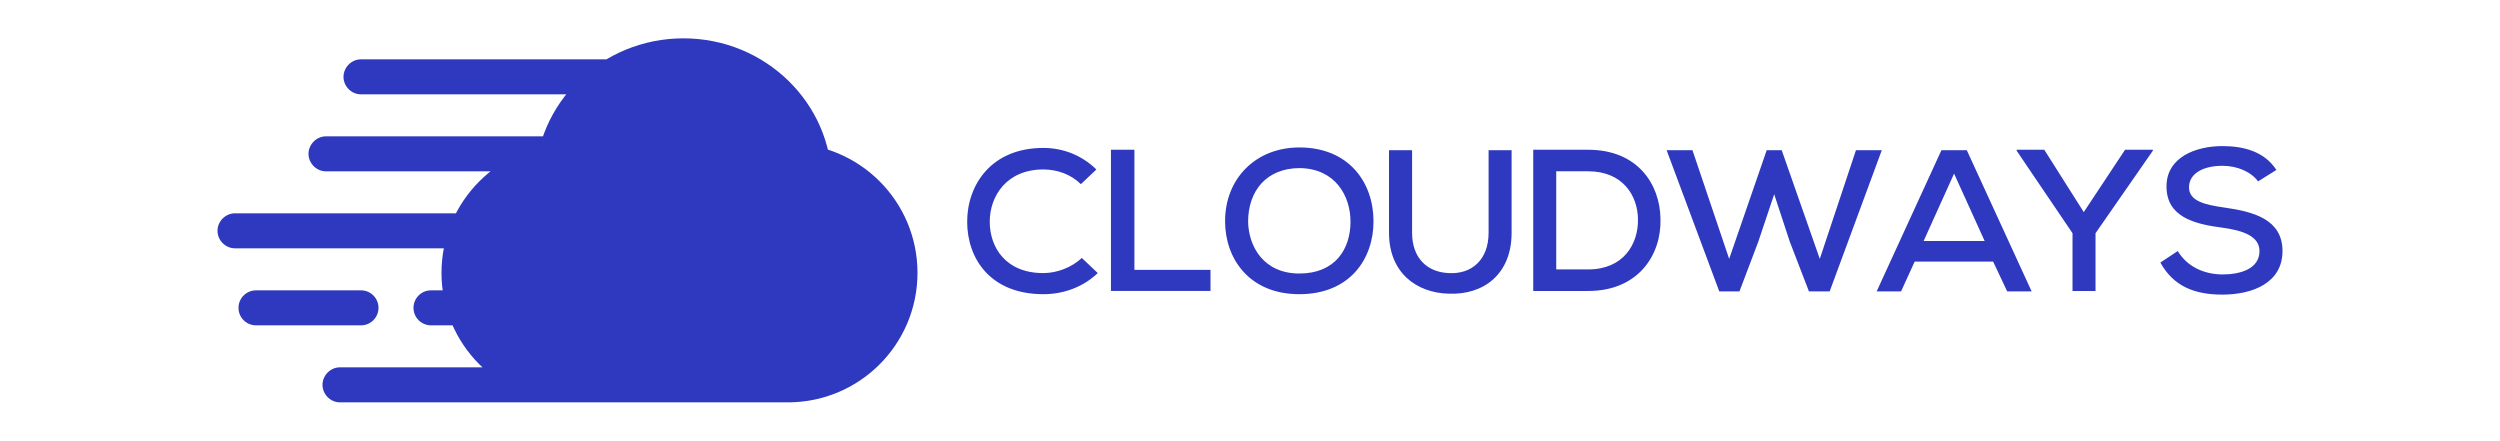
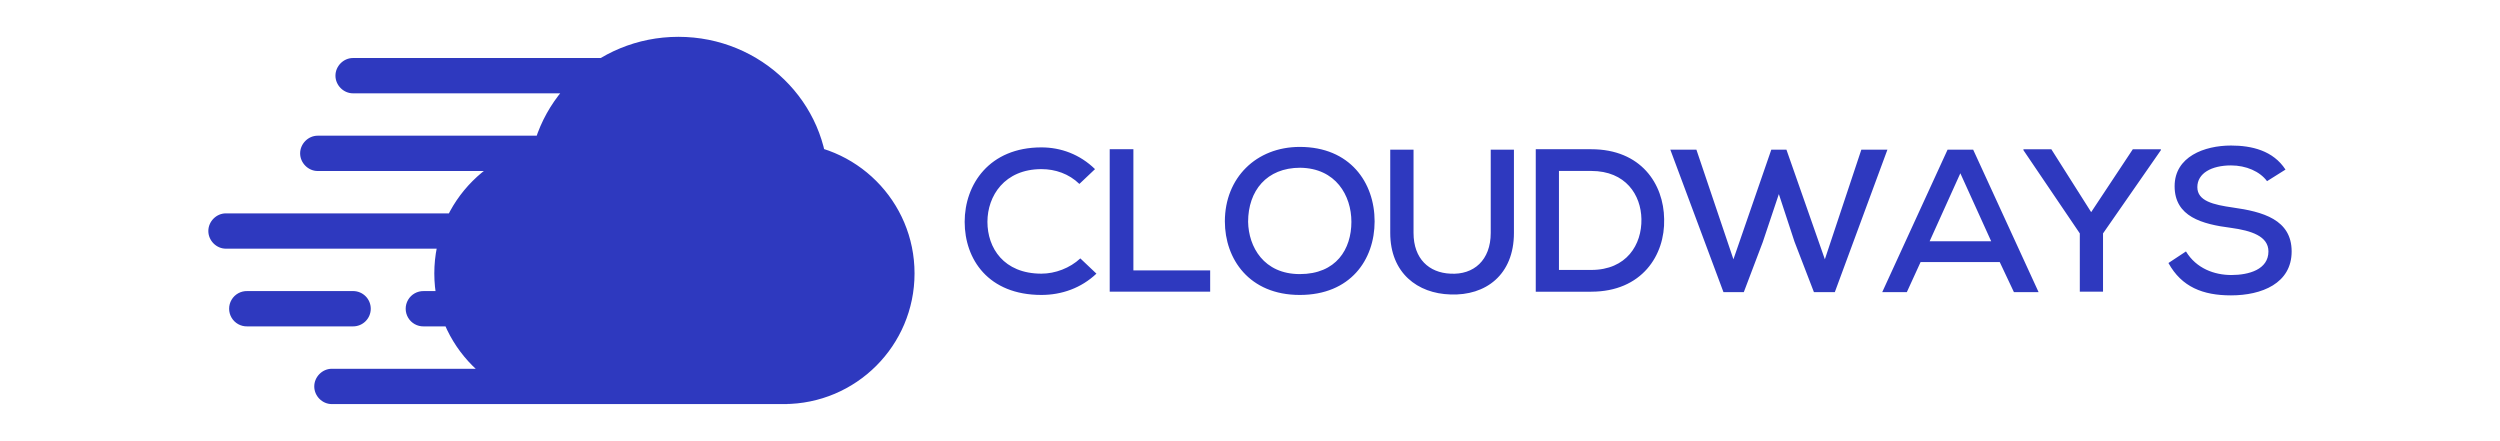
- <svg xmlns="http://www.w3.org/2000/svg" version="1.1" viewBox="0 0 357.143 62.954">
-   <path fill="#2e39bf" fill-rule="nonzero" stroke="none" stroke-width="1" d="M117.97 40.733c-5.234 0-7.65 3.797-7.65 7.466 0 3.668 2.283 7.336 7.65 7.336 1.947 0 4.026-.784 5.505-2.161l2.279 2.16c-2.145 2.03-4.9 3.015-7.786 3.015-7.516 0-10.871-5.045-10.871-10.35 0-5.306 3.489-10.543 10.871-10.543 2.751 0 5.437.983 7.587 3.077l-2.215 2.097c-1.478-1.444-3.423-2.097-5.37-2.097zm9.665 17.357V37.917h3.353v17.157h10.871v3.015h-14.224zm26.915.46c-7.185 0-10.61-5.113-10.61-10.42 0-6.153 4.43-10.543 10.61-10.543 7.11 0 10.595 5.044 10.595 10.543 0 5.438-3.427 10.42-10.595 10.42zm.058-18.013c-4.76 0-7.377 3.27-7.377 7.661.065 3.537 2.214 7.399 7.319 7.399 5.162 0 7.307-3.536 7.307-7.399 0-3.735-2.213-7.597-7.249-7.66zm21.269 17.943c-4.627-.13-8.519-3.014-8.519-8.712V37.98h3.298v11.788c0 3.669 2.203 5.636 5.22 5.767 3.296.193 5.71-1.9 5.71-5.767V37.98h3.286v11.788c.001 5.96-4.03 8.912-8.995 8.712zm19.938-.39h-7.852V37.917h7.852c7.051 0 10.267 4.913 10.328 9.89.14 5.107-3.15 10.283-10.328 10.283zm0-17.097h-4.567v14.018h4.567c5.025 0 7.178-3.603 7.11-7.204-.059-3.407-2.215-6.814-7.11-6.814zm34.494 17.161h-2.958l-2.75-7.14-2.216-6.746-2.283 6.814-2.68 7.073h-2.88l-7.525-20.174h3.693l5.242 15.523 5.363-15.523h2.144l5.441 15.523 5.165-15.523h3.692zm25.362 0-2.008-4.258h-11.208l-1.948 4.258h-3.485l9.254-20.174h3.625l9.263 20.174zm-7.588-16.831-4.349 9.629h8.718zm20.207 8.514v8.253h-3.287v-8.253L257.02 38.05v-.132h3.95l5.64 8.905 5.898-8.905h3.972v.132zm18.12-9.629c-2.76 0-4.765 1.115-4.765 3.078 0 1.967 2.284 2.492 5.023 2.882 4.23.593 8.332 1.701 8.332 6.221 0 4.522-4.232 6.221-8.59 6.221-3.96 0-6.98-1.176-8.858-4.582l2.483-1.64c1.471 2.423 4.024 3.34 6.434 3.34 2.483 0 5.243-.785 5.243-3.34 0-2.16-2.422-2.944-5.301-3.339-4.092-.522-7.983-1.574-7.983-5.894 0-4.192 4.219-5.762 7.983-5.762 2.947 0 5.967.717 7.716 3.405l-2.612 1.639c-1.014-1.375-2.96-2.229-5.104-2.229zM66.566 63.394c-11.71 0-21.204-9.264-21.204-20.694 0-11.431 9.493-20.7 21.204-20.7 11.713 0 21.21 9.269 21.21 20.7 0 11.43-9.497 20.694-21.21 20.694zM81.5 74C71.282 74 63 65.72 63 55.499 63 45.28 71.282 37 81.5 37S100 45.28 100 55.499C100 65.72 91.718 74 81.5 74zm-31.002 0C40.285 74 32 65.72 32 55.499 32 45.28 40.285 37 50.498 37 60.714 37 69 45.28 69 55.499 69 65.72 60.714 74 50.498 74zM51 74V60h31v14zM5.5 58h15a2.5 2.5 0 1 1 0 5h-15a2.5 2.5 0 1 1 0-5zm25 0h15a2.5 2.5 0 1 1 0 5h-15a2.5 2.5 0 1 1 0-5zm36.503 16H17.48C16.136 74 15 72.86 15 71.5c0-1.35 1.136-2.5 2.481-2.5h49.522c1.34 0 2.482 1.15 2.482 2.5 0 1.36-1.141 2.5-2.482 2.5zM52.004 51.997H2.483C1.137 51.997 0 50.847 0 49.498c0-1.355 1.137-2.5 2.483-2.5h49.521c1.345 0 2.483 1.145 2.483 2.5 0 1.35-1.138 2.5-2.483 2.5zM65.01 41H15.483C14.142 41 13 39.85 13 38.5s1.142-2.5 2.483-2.5h49.526c1.341 0 2.483 1.15 2.483 2.5S66.414 41 65.009 41zm4.996-11H20.483C19.137 30 18 28.856 18 27.5c0-1.35 1.137-2.5 2.483-2.5h49.522c1.345 0 2.483 1.15 2.483 2.5 0 1.356-1.138 2.5-2.483 2.5z" transform="translate(31.071 -16.523)" />
+ <svg xmlns="http://www.w3.org/2000/svg" width="250" height="44.1" viewBox="0 0 300 52.92">
+   <path fill="#2e39bf" d="M124.974 20.295c-4.435 0-6.483 3.218-6.483 6.327s1.935 6.217 6.483 6.217c1.65 0 3.412-.664 4.665-1.831l1.932 1.83c-1.818 1.72-4.153 2.555-6.599 2.555-6.369 0-9.212-4.275-9.212-8.771s2.957-8.935 9.212-8.935c2.332 0 4.608.833 6.43 2.608l-1.877 1.777c-1.253-1.224-2.9-1.777-4.55-1.777m8.19 14.71V17.907h2.842v14.54h9.213v2.555h-12.054zm22.81.389c-6.089 0-8.991-4.333-8.991-8.83 0-5.215 3.754-8.935 8.991-8.935 6.026 0 8.979 4.274 8.979 8.935 0 4.608-2.904 8.83-8.979 8.83m.05-15.265c-4.035 0-6.252 2.771-6.252 6.492.055 2.998 1.876 6.27 6.202 6.27 4.375 0 6.193-2.996 6.193-6.27 0-3.165-1.876-6.438-6.144-6.491zm18.024 15.206c-3.921-.11-7.22-2.555-7.22-7.383v-9.99h2.795v9.99c0 3.109 1.867 4.776 4.424 4.887 2.793.164 4.839-1.61 4.839-4.887v-9.99h2.785v9.99c0 5.05-3.416 7.552-7.623 7.383m16.896-.33h-6.654V17.907h6.654c5.976 0 8.701 4.164 8.753 8.382.119 4.328-2.67 8.714-8.753 8.714m0-14.49h-3.87v11.88h3.87c4.259 0 6.084-3.053 6.026-6.105-.05-2.887-1.877-5.775-6.026-5.775m29.233 14.543h-2.507l-2.33-6.05-1.879-5.717-1.934 5.774-2.272 5.994h-2.44l-6.377-17.096h3.13l4.442 13.155 4.545-13.155h1.817l4.61 13.155 4.378-13.155h3.129zm21.493 0-1.702-3.608h-9.498l-1.651 3.608h-2.953l7.842-17.096h3.072l7.85 17.096zm-6.43-14.263-3.686 8.16h7.388zm17.122 7.217v6.994h-2.786V28.01l-6.765-9.989v-.111h3.348l4.78 7.547 4.998-7.547h3.366v.112zm15.356-8.16c-2.34 0-4.038.945-4.038 2.608 0 1.667 1.935 2.112 4.257 2.443 3.584.502 7.06 1.441 7.06 5.272s-3.586 5.272-7.28 5.272c-3.355 0-5.914-.997-7.506-3.883l2.104-1.39c1.247 2.053 3.41 2.83 5.453 2.83 2.104 0 4.443-.665 4.443-2.83 0-1.83-2.052-2.495-4.492-2.83-3.468-.442-6.766-1.334-6.766-4.995 0-3.552 3.576-4.883 6.766-4.883 2.497 0 5.056.608 6.539 2.886l-2.214 1.389c-.86-1.165-2.508-1.889-4.325-1.889zM81.41 39.5c-9.923 0-17.969-7.852-17.969-17.538s8.045-17.543 17.97-17.543c9.926 0 17.974 7.856 17.974 17.543S91.337 39.499 81.41 39.499m12.656 8.987c-8.659 0-15.678-7.017-15.678-15.679 0-8.66 7.02-15.677 15.678-15.677s15.678 7.017 15.678 15.677c0 8.662-7.018 15.68-15.678 15.68m-26.272 0c-8.656 0-15.677-7.017-15.677-15.679 0-8.66 7.021-15.677 15.677-15.677 8.657 0 15.68 7.017 15.68 15.677 0 8.662-7.023 15.68-15.68 15.68m.425 0V36.623H94.49v11.864zm-38.56-13.56h12.713a2.119 2.119 0 1 1 0 4.238H29.66a2.119 2.119 0 1 1 0-4.237m21.187 0H63.56a2.119 2.119 0 1 1 0 4.238H50.847a2.119 2.119 0 1 1 0-4.237m30.935 13.56H39.813c-1.139 0-2.102-.966-2.102-2.118 0-1.144.963-2.119 2.103-2.119h41.968c1.135 0 2.103.975 2.103 2.119 0 1.152-.967 2.118-2.103 2.118M69.07 29.841H27.104c-1.14 0-2.104-.975-2.104-2.118 0-1.148.963-2.119 2.104-2.119H69.07c1.14 0 2.104.97 2.104 2.119 0 1.144-.964 2.119-2.104 2.119zm11.022-9.32H38.12c-1.137 0-2.104-.974-2.104-2.118s.967-2.12 2.104-2.12h41.971c1.136 0 2.104.975 2.104 2.12s-.913 2.118-2.104 2.118zm4.234-9.322H42.358c-1.14 0-2.104-.97-2.104-2.119 0-1.144.963-2.118 2.104-2.118h41.968c1.14 0 2.104.974 2.104 2.118 0 1.15-.964 2.12-2.104 2.12z" />
</svg>
